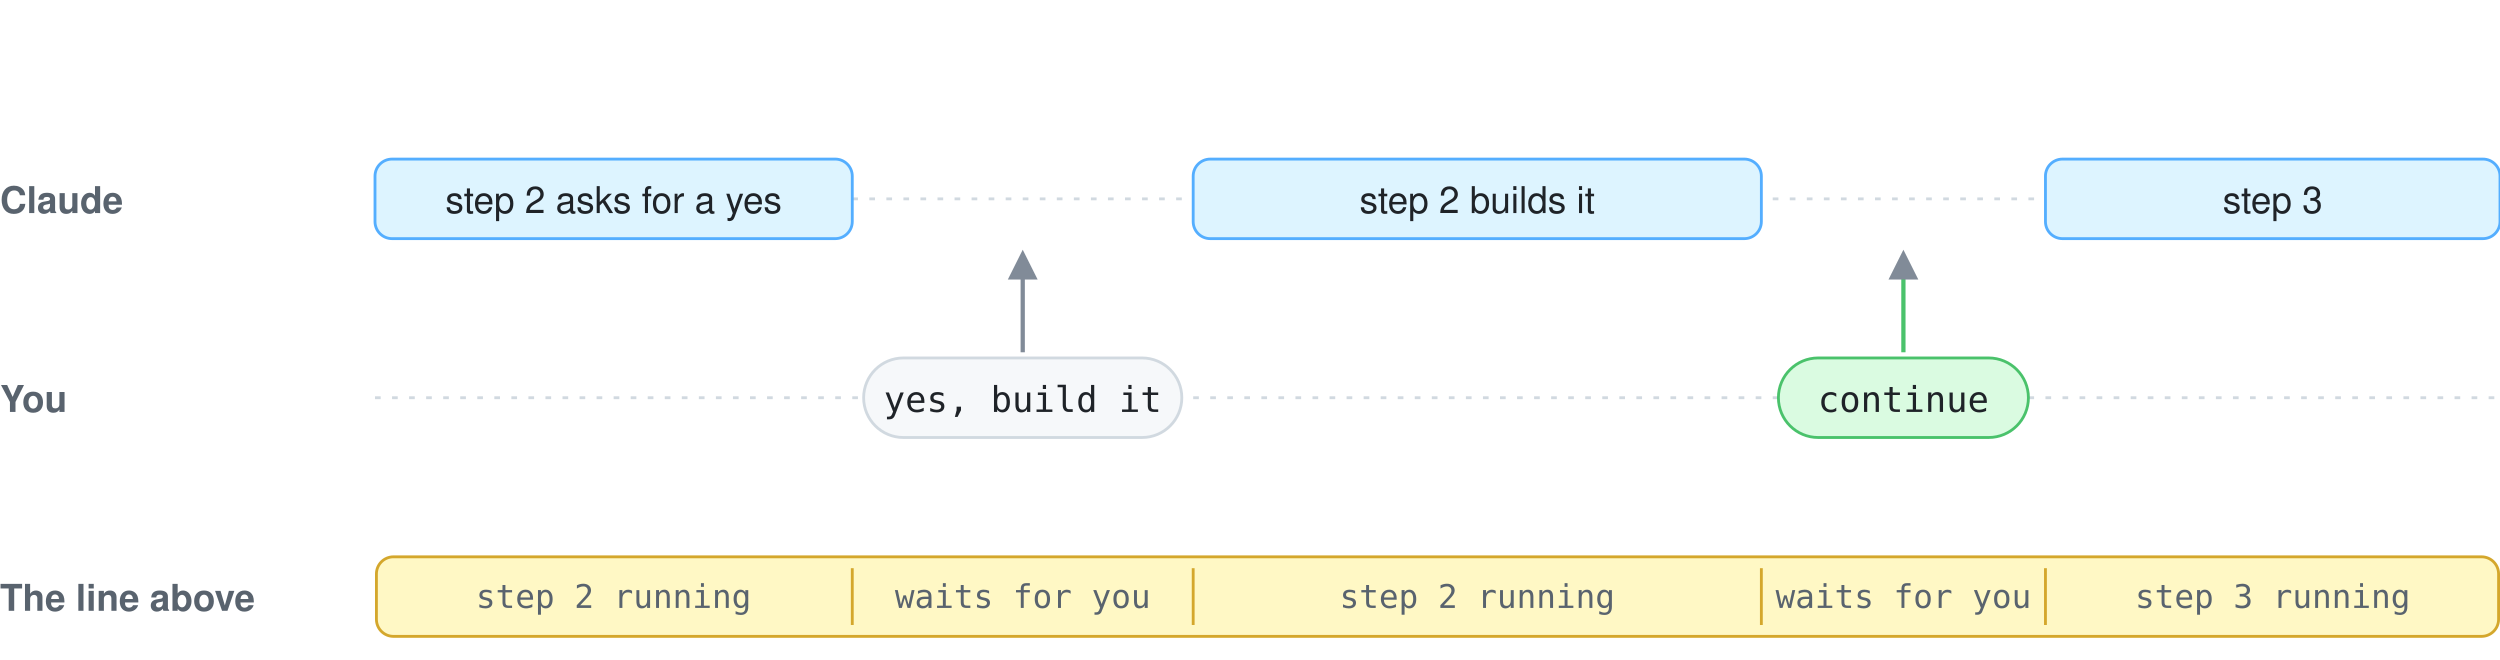
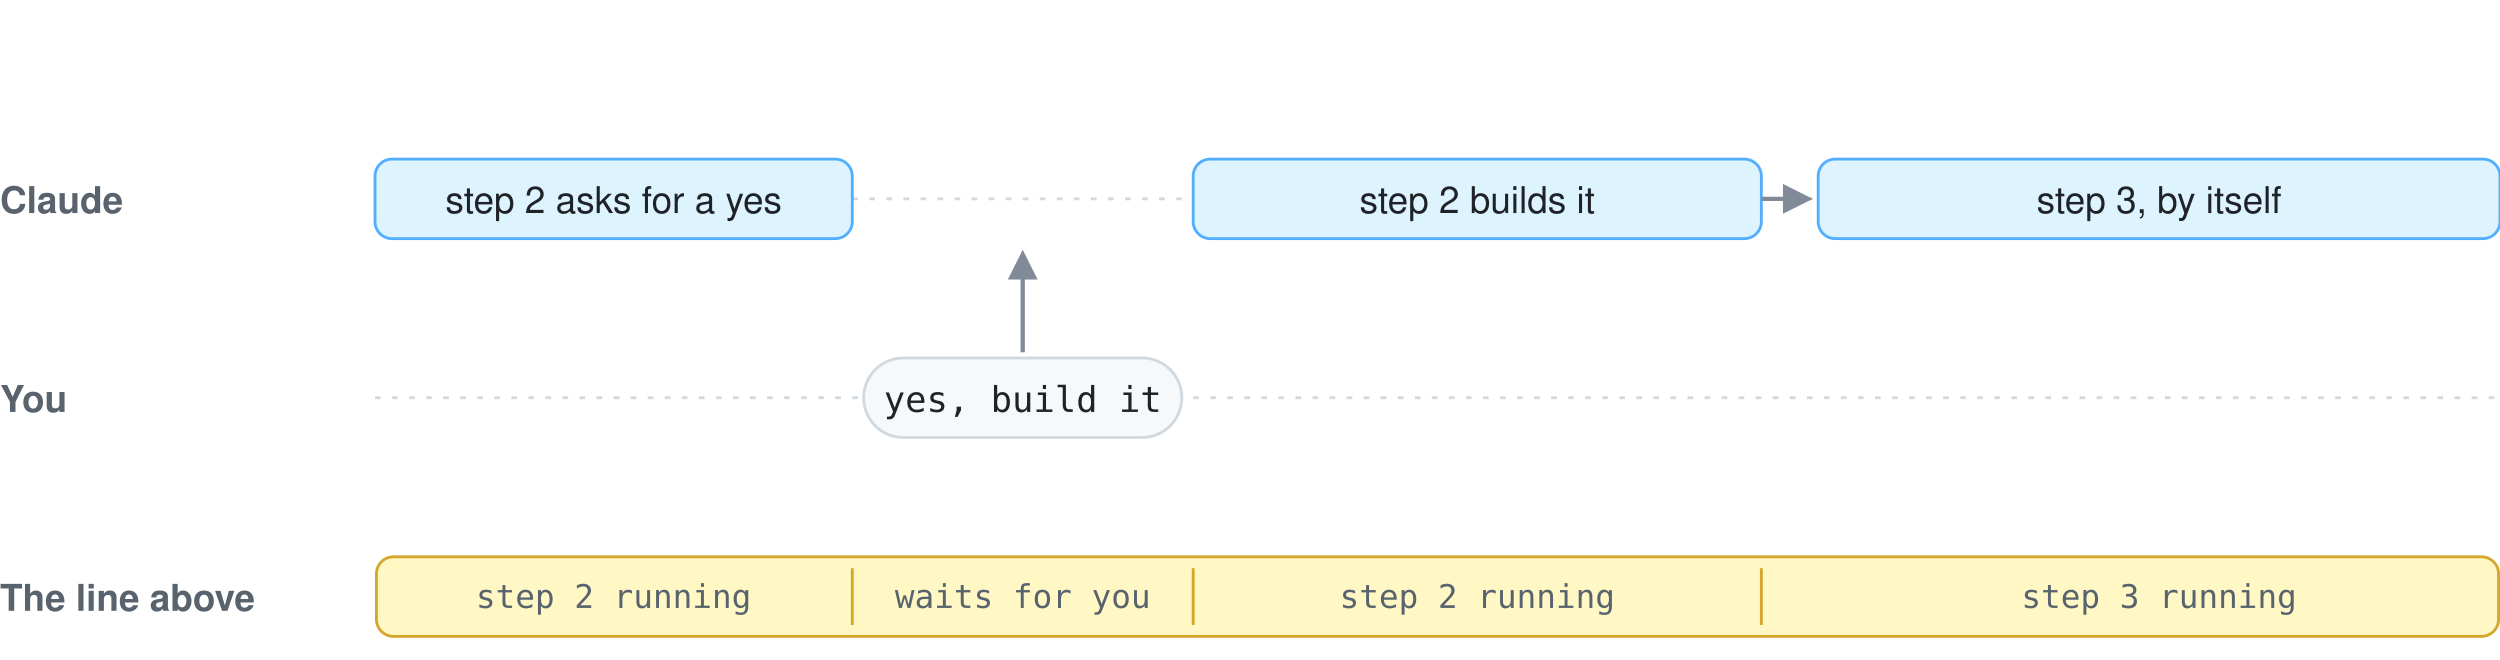
- <svg xmlns="http://www.w3.org/2000/svg" xml:space="preserve" width="880" height="232" viewBox="0 0 880 232" role="img" aria-label="A step that asks you waits. Step 2 asks for a yes, and the line above the prompt says waits for you. Your answer, yes, build it, goes to that same step, which builds it while the line says step 2 running. continue then ends step 2 and runs step 3.">
+ <svg xmlns="http://www.w3.org/2000/svg" xml:space="preserve" width="880" height="232" viewBox="0 0 880 232" role="img" aria-label="A step that asks you waits. Step 2 asks for a yes, and the line above the prompt says waits for you. Your answer, yes, build it, goes to that same step, which builds it while the line says step 2 running. Claude's reply to it ends step 2, and step 3 runs by itself.">
  <style>
    .lab { font: 600 13px -apple-system, "Segoe UI", Helvetica, Arial, sans-serif; fill: #59636e; }
    .t { font: 500 13px -apple-system, "Segoe UI", Helvetica, Arial, sans-serif; fill: #1f2328; }
    .s { font: 400 12px -apple-system, "Segoe UI", Helvetica, Arial, sans-serif; fill: #59636e; }
    .m { font: 500 12.5px ui-monospace, SFMono-Regular, Menlo, Consolas, monospace; fill: #1f2328; }
    .ms { font: 500 11.5px ui-monospace, SFMono-Regular, Menlo, Consolas, monospace; fill: #59636e; }
    .k { font: 700 12px ui-monospace, SFMono-Regular, Menlo, Consolas, monospace; fill: #1f2328; }
    .a { fill: #9a6700; font-weight: 700; }
    .f { fill: #818b98; }
  </style>
  <defs>
    <marker id="a" viewBox="0 0 10 10" refX="8" refY="5" markerWidth="7" markerHeight="7" orient="auto-start-reverse">
      <path d="M0 0 L10 5 L0 10 z" fill="#818b98" />
    </marker>
  </defs>
  <text x="0" y="75" class="lab">Claude</text>
  <line x1="132" y1="70" x2="880" y2="70" stroke="#d1d9e0" stroke-dasharray="2 4" />
  <text x="0" y="145" class="lab">You</text>
  <line x1="132" y1="140" x2="880" y2="140" stroke="#d1d9e0" stroke-dasharray="2 4" />
  <text x="0" y="215" class="lab">The line above</text>
  <line x1="132" y1="210" x2="880" y2="210" stroke="#d1d9e0" stroke-dasharray="2 4" />
  <rect x="132" y="56" width="168" height="28" rx="6" fill="#ddf4ff" stroke="#54aeff" />
  <text x="216.0" y="75" class="t" text-anchor="middle">step 2 asks for a yes</text>
  <rect x="420" y="56" width="200" height="28" rx="6" fill="#ddf4ff" stroke="#54aeff" />
  <text x="520.0" y="75" class="t" text-anchor="middle">step 2 builds it</text>
-   <rect x="720" y="56" width="160" height="28" rx="6" fill="#ddf4ff" stroke="#54aeff" />
-   <text x="800.0" y="75" class="t" text-anchor="middle">step 3</text>
+   <rect x="640" y="56" width="240" height="28" rx="6" fill="#ddf4ff" stroke="#54aeff" />
+   <text x="760.0" y="75" class="t" text-anchor="middle">step 3, by itself</text>
+   <path d="M620 70 H636" stroke="#818b98" stroke-width="1.5" fill="none" marker-end="url(#a)" />
  <rect x="304" y="126" width="112" height="28" rx="14" fill="#f6f8fa" stroke="#d1d9e0" />
  <text x="360.0" text-anchor="middle" y="145" class="m">yes, build it</text>
  <path d="M360 124 V90" stroke="#818b98" stroke-width="1.5" fill="none" marker-end="url(#a)" />
-   <rect x="626" y="126" width="88" height="28" rx="14" fill="#dafbe1" stroke="#4ac26b" />
-   <text x="670.0" text-anchor="middle" y="145" class="m">continue</text>
-   <path d="M670 124 V90" stroke="#4ac26b" stroke-width="1.5" fill="none" marker-end="url(#a)" />
  <rect x="132.5" y="196" width="747" height="28" rx="6" fill="#fff8c5" stroke="#d4a72c" />
  <line x1="300" y1="200" x2="300" y2="220" stroke="#d4a72c" />
  <line x1="420" y1="200" x2="420" y2="220" stroke="#d4a72c" />
  <line x1="620" y1="200" x2="620" y2="220" stroke="#d4a72c" />
-   <line x1="720" y1="200" x2="720" y2="220" stroke="#d4a72c" />
  <text x="216" y="214" class="ms" text-anchor="middle">step 2 running</text>
  <text x="360" y="214" class="ms" text-anchor="middle">waits for you</text>
  <text x="520" y="214" class="ms" text-anchor="middle">step 2 running</text>
-   <text x="670" y="214" class="ms" text-anchor="middle">waits for you</text>
-   <text x="800" y="214" class="ms" text-anchor="middle">step 3 running</text>
+   <text x="760" y="214" class="ms" text-anchor="middle">step 3 running</text>
</svg>
